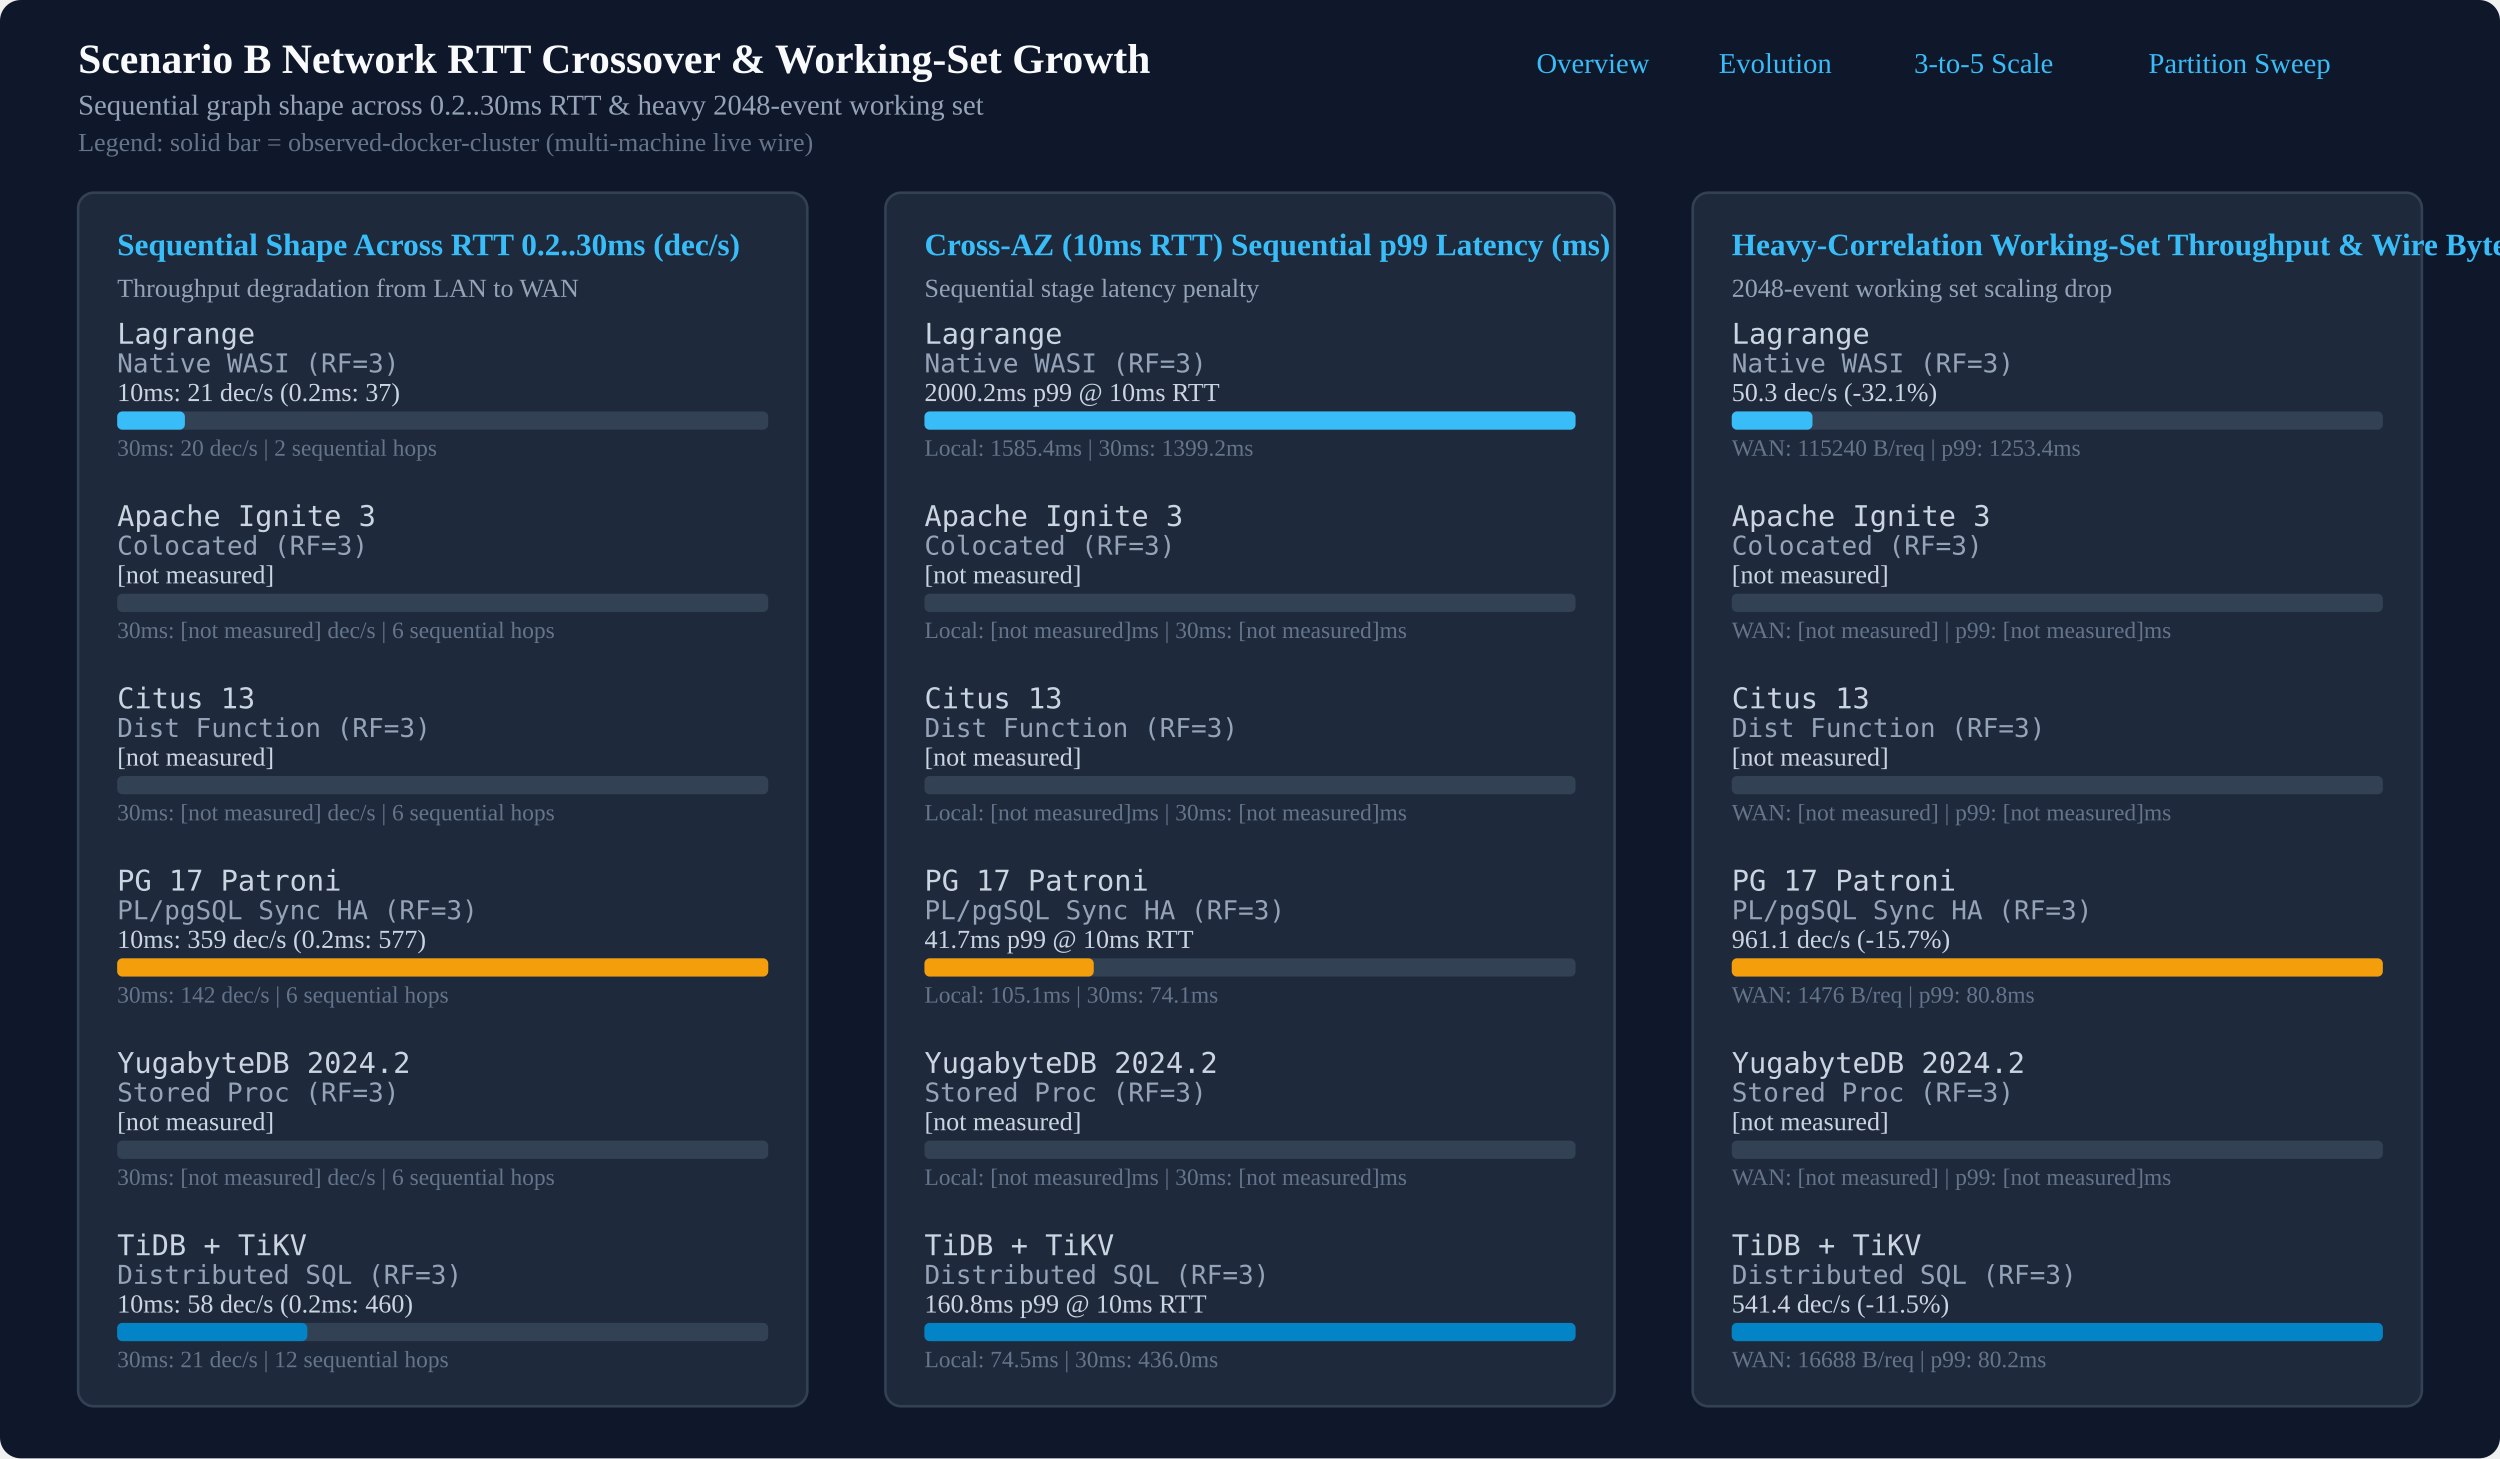
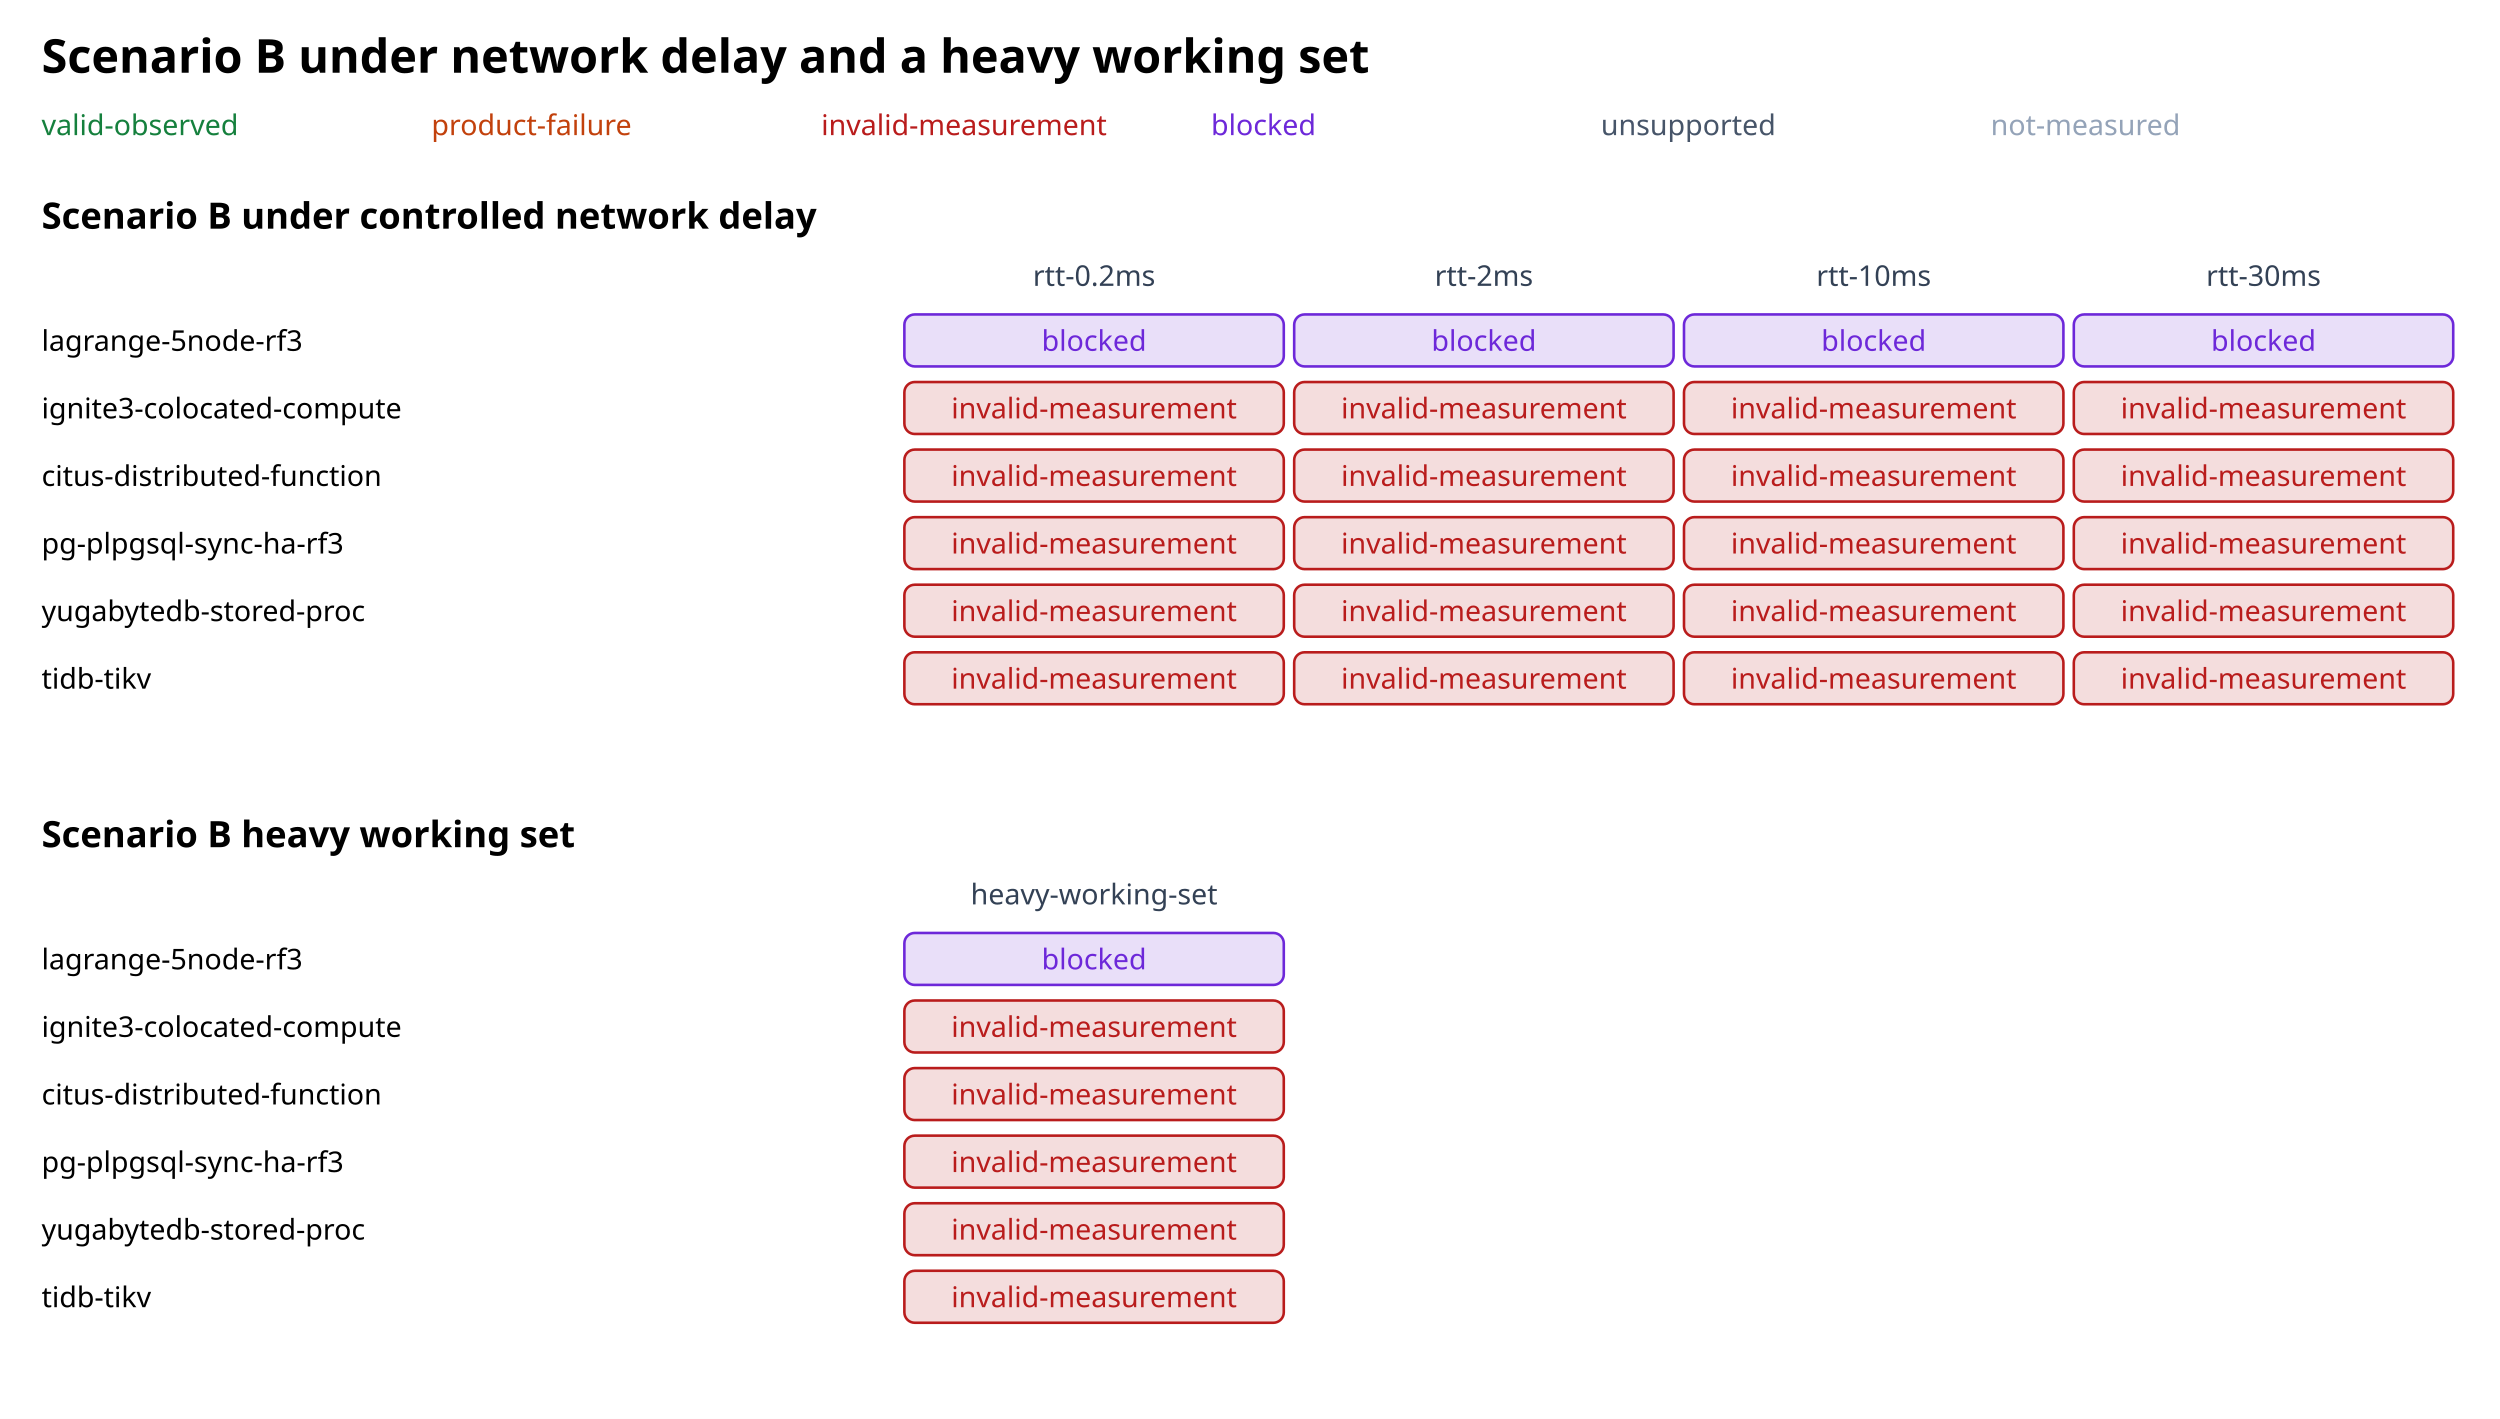
- <svg xmlns="http://www.w3.org/2000/svg" viewBox="0 0 960 560" width="960" height="560">
-   <rect width="960" height="560" fill="#0f172a" rx="8" />
-   <text x="30" y="28" fill="#f8fafc" font-size="16" font-weight="bold">Scenario B Network RTT Crossover &amp; Working-Set Growth</text>
-   <text x="30" y="44" fill="#94a3b8" font-size="11">Sequential graph shape across 0.2..30ms RTT &amp; heavy 2048-event working set</text>
-   <text x="30" y="58" fill="#64748b" font-size="10">Legend: solid bar = observed-docker-cluster (multi-machine live wire)</text>
-   <a href="README.md">
-     <text x="590" y="28" fill="#38bdf8" font-size="11">Overview</text>
-   </a>
-   <a href="lagrange-metrics-evolution.md">
-     <text x="660" y="28" fill="#38bdf8" font-size="11">Evolution</text>
-   </a>
-   <a href="scaleout-3to5-node-rf3-progress.md">
-     <text x="735" y="28" fill="#38bdf8" font-size="11">3-to-5 Scale</text>
-   </a>
-   <a href="partition-granularity-sweep-progress.md">
-     <text x="825" y="28" fill="#38bdf8" font-size="11">Partition Sweep</text>
-   </a>
-   <rect x="30" y="74" width="280" height="466" fill="#1e293b" rx="6" stroke="#334155" />
-   <text x="45" y="98" fill="#38bdf8" font-size="12" font-weight="bold">Sequential Shape Across RTT 0.2..30ms (dec/s)</text>
-   <text x="45" y="114" fill="#94a3b8" font-size="10">Throughput degradation from LAN to WAN</text>
-   <rect x="340" y="74" width="280" height="466" fill="#1e293b" rx="6" stroke="#334155" />
-   <text x="355" y="98" fill="#38bdf8" font-size="12" font-weight="bold">Cross-AZ (10ms RTT) Sequential p99 Latency (ms)</text>
-   <text x="355" y="114" fill="#94a3b8" font-size="10">Sequential stage latency penalty</text>
-   <rect x="650" y="74" width="280" height="466" fill="#1e293b" rx="6" stroke="#334155" />
-   <text x="665" y="98" fill="#38bdf8" font-size="12" font-weight="bold">Heavy-Correlation Working-Set Throughput &amp; Wire Bytes</text>
-   <text x="665" y="114" fill="#94a3b8" font-size="10">2048-event working set scaling drop</text>
-   <text x="45" y="132" fill="#cbd5e1" font-size="11" font-family="monospace">Lagrange</text>
-   <text x="45" y="143" fill="#94a3b8" font-size="10" font-family="monospace">Native WASI (RF=3)</text>
-   <text x="45" y="154" fill="#cbd5e1" font-size="10">10ms: 21 dec/s (0.2ms: 37)</text>
-   <rect x="45" y="158" width="250" height="7" fill="#334155" rx="2" />
-   <rect x="45" y="158" width="26" height="7" fill="#38bdf8" rx="2" />
-   <text x="45" y="175" fill="#64748b" font-size="9">30ms: 20 dec/s | 2 sequential hops</text>
-   <text x="45" y="202" fill="#cbd5e1" font-size="11" font-family="monospace">Apache Ignite 3</text>
-   <text x="45" y="213" fill="#94a3b8" font-size="10" font-family="monospace">Colocated (RF=3)</text>
-   <text x="45" y="224" fill="#cbd5e1" font-size="10">[not measured]</text>
-   <rect x="45" y="228" width="250" height="7" fill="#334155" rx="2" />
-   <text x="45" y="245" fill="#64748b" font-size="9">30ms: [not measured] dec/s | 6 sequential hops</text>
-   <text x="45" y="272" fill="#cbd5e1" font-size="11" font-family="monospace">Citus 13</text>
-   <text x="45" y="283" fill="#94a3b8" font-size="10" font-family="monospace">Dist Function (RF=3)</text>
-   <text x="45" y="294" fill="#cbd5e1" font-size="10">[not measured]</text>
-   <rect x="45" y="298" width="250" height="7" fill="#334155" rx="2" />
-   <text x="45" y="315" fill="#64748b" font-size="9">30ms: [not measured] dec/s | 6 sequential hops</text>
-   <text x="45" y="342" fill="#cbd5e1" font-size="11" font-family="monospace">PG 17 Patroni</text>
-   <text x="45" y="353" fill="#94a3b8" font-size="10" font-family="monospace">PL/pgSQL Sync HA (RF=3)</text>
-   <text x="45" y="364" fill="#cbd5e1" font-size="10">10ms: 359 dec/s (0.2ms: 577)</text>
-   <rect x="45" y="368" width="250" height="7" fill="#334155" rx="2" />
-   <rect x="45" y="368" width="250" height="7" fill="#f59e0b" rx="2" />
-   <text x="45" y="385" fill="#64748b" font-size="9">30ms: 142 dec/s | 6 sequential hops</text>
-   <text x="45" y="412" fill="#cbd5e1" font-size="11" font-family="monospace">YugabyteDB 2024.2</text>
-   <text x="45" y="423" fill="#94a3b8" font-size="10" font-family="monospace">Stored Proc (RF=3)</text>
-   <text x="45" y="434" fill="#cbd5e1" font-size="10">[not measured]</text>
-   <rect x="45" y="438" width="250" height="7" fill="#334155" rx="2" />
-   <text x="45" y="455" fill="#64748b" font-size="9">30ms: [not measured] dec/s | 6 sequential hops</text>
-   <text x="45" y="482" fill="#cbd5e1" font-size="11" font-family="monospace">TiDB + TiKV</text>
-   <text x="45" y="493" fill="#94a3b8" font-size="10" font-family="monospace">Distributed SQL (RF=3)</text>
-   <text x="45" y="504" fill="#cbd5e1" font-size="10">10ms: 58 dec/s (0.2ms: 460)</text>
-   <rect x="45" y="508" width="250" height="7" fill="#334155" rx="2" />
-   <rect x="45" y="508" width="73" height="7" fill="#0284c7" rx="2" />
-   <text x="45" y="525" fill="#64748b" font-size="9">30ms: 21 dec/s | 12 sequential hops</text>
-   <text x="355" y="132" fill="#cbd5e1" font-size="11" font-family="monospace">Lagrange</text>
-   <text x="355" y="143" fill="#94a3b8" font-size="10" font-family="monospace">Native WASI (RF=3)</text>
-   <text x="355" y="154" fill="#cbd5e1" font-size="10">2000.2ms p99 @ 10ms RTT</text>
-   <rect x="355" y="158" width="250" height="7" fill="#334155" rx="2" />
-   <rect x="355" y="158" width="250" height="7" fill="#38bdf8" rx="2" />
-   <text x="355" y="175" fill="#64748b" font-size="9">Local: 1585.4ms | 30ms: 1399.2ms</text>
-   <text x="355" y="202" fill="#cbd5e1" font-size="11" font-family="monospace">Apache Ignite 3</text>
-   <text x="355" y="213" fill="#94a3b8" font-size="10" font-family="monospace">Colocated (RF=3)</text>
-   <text x="355" y="224" fill="#cbd5e1" font-size="10">[not measured]</text>
-   <rect x="355" y="228" width="250" height="7" fill="#334155" rx="2" />
-   <text x="355" y="245" fill="#64748b" font-size="9">Local: [not measured]ms | 30ms: [not measured]ms</text>
-   <text x="355" y="272" fill="#cbd5e1" font-size="11" font-family="monospace">Citus 13</text>
-   <text x="355" y="283" fill="#94a3b8" font-size="10" font-family="monospace">Dist Function (RF=3)</text>
-   <text x="355" y="294" fill="#cbd5e1" font-size="10">[not measured]</text>
-   <rect x="355" y="298" width="250" height="7" fill="#334155" rx="2" />
-   <text x="355" y="315" fill="#64748b" font-size="9">Local: [not measured]ms | 30ms: [not measured]ms</text>
-   <text x="355" y="342" fill="#cbd5e1" font-size="11" font-family="monospace">PG 17 Patroni</text>
-   <text x="355" y="353" fill="#94a3b8" font-size="10" font-family="monospace">PL/pgSQL Sync HA (RF=3)</text>
-   <text x="355" y="364" fill="#cbd5e1" font-size="10">41.7ms p99 @ 10ms RTT</text>
-   <rect x="355" y="368" width="250" height="7" fill="#334155" rx="2" />
-   <rect x="355" y="368" width="65" height="7" fill="#f59e0b" rx="2" />
-   <text x="355" y="385" fill="#64748b" font-size="9">Local: 105.1ms | 30ms: 74.1ms</text>
-   <text x="355" y="412" fill="#cbd5e1" font-size="11" font-family="monospace">YugabyteDB 2024.2</text>
-   <text x="355" y="423" fill="#94a3b8" font-size="10" font-family="monospace">Stored Proc (RF=3)</text>
-   <text x="355" y="434" fill="#cbd5e1" font-size="10">[not measured]</text>
-   <rect x="355" y="438" width="250" height="7" fill="#334155" rx="2" />
-   <text x="355" y="455" fill="#64748b" font-size="9">Local: [not measured]ms | 30ms: [not measured]ms</text>
-   <text x="355" y="482" fill="#cbd5e1" font-size="11" font-family="monospace">TiDB + TiKV</text>
-   <text x="355" y="493" fill="#94a3b8" font-size="10" font-family="monospace">Distributed SQL (RF=3)</text>
-   <text x="355" y="504" fill="#cbd5e1" font-size="10">160.8ms p99 @ 10ms RTT</text>
-   <rect x="355" y="508" width="250" height="7" fill="#334155" rx="2" />
-   <rect x="355" y="508" width="250" height="7" fill="#0284c7" rx="2" />
-   <text x="355" y="525" fill="#64748b" font-size="9">Local: 74.5ms | 30ms: 436.0ms</text>
-   <text x="665" y="132" fill="#cbd5e1" font-size="11" font-family="monospace">Lagrange</text>
-   <text x="665" y="143" fill="#94a3b8" font-size="10" font-family="monospace">Native WASI (RF=3)</text>
-   <text x="665" y="154" fill="#cbd5e1" font-size="10">50.3 dec/s (-32.1%)</text>
-   <rect x="665" y="158" width="250" height="7" fill="#334155" rx="2" />
-   <rect x="665" y="158" width="31" height="7" fill="#38bdf8" rx="2" />
-   <text x="665" y="175" fill="#64748b" font-size="9">WAN: 115240 B/req | p99: 1253.4ms</text>
-   <text x="665" y="202" fill="#cbd5e1" font-size="11" font-family="monospace">Apache Ignite 3</text>
-   <text x="665" y="213" fill="#94a3b8" font-size="10" font-family="monospace">Colocated (RF=3)</text>
-   <text x="665" y="224" fill="#cbd5e1" font-size="10">[not measured]</text>
-   <rect x="665" y="228" width="250" height="7" fill="#334155" rx="2" />
-   <text x="665" y="245" fill="#64748b" font-size="9">WAN: [not measured] | p99: [not measured]ms</text>
-   <text x="665" y="272" fill="#cbd5e1" font-size="11" font-family="monospace">Citus 13</text>
-   <text x="665" y="283" fill="#94a3b8" font-size="10" font-family="monospace">Dist Function (RF=3)</text>
-   <text x="665" y="294" fill="#cbd5e1" font-size="10">[not measured]</text>
-   <rect x="665" y="298" width="250" height="7" fill="#334155" rx="2" />
-   <text x="665" y="315" fill="#64748b" font-size="9">WAN: [not measured] | p99: [not measured]ms</text>
-   <text x="665" y="342" fill="#cbd5e1" font-size="11" font-family="monospace">PG 17 Patroni</text>
-   <text x="665" y="353" fill="#94a3b8" font-size="10" font-family="monospace">PL/pgSQL Sync HA (RF=3)</text>
-   <text x="665" y="364" fill="#cbd5e1" font-size="10">961.1 dec/s (-15.7%)</text>
-   <rect x="665" y="368" width="250" height="7" fill="#334155" rx="2" />
-   <rect x="665" y="368" width="250" height="7" fill="#f59e0b" rx="2" />
-   <text x="665" y="385" fill="#64748b" font-size="9">WAN: 1476 B/req | p99: 80.8ms</text>
-   <text x="665" y="412" fill="#cbd5e1" font-size="11" font-family="monospace">YugabyteDB 2024.2</text>
-   <text x="665" y="423" fill="#94a3b8" font-size="10" font-family="monospace">Stored Proc (RF=3)</text>
-   <text x="665" y="434" fill="#cbd5e1" font-size="10">[not measured]</text>
-   <rect x="665" y="438" width="250" height="7" fill="#334155" rx="2" />
-   <text x="665" y="455" fill="#64748b" font-size="9">WAN: [not measured] | p99: [not measured]ms</text>
-   <text x="665" y="482" fill="#cbd5e1" font-size="11" font-family="monospace">TiDB + TiKV</text>
-   <text x="665" y="493" fill="#94a3b8" font-size="10" font-family="monospace">Distributed SQL (RF=3)</text>
-   <text x="665" y="504" fill="#cbd5e1" font-size="10">541.4 dec/s (-11.5%)</text>
-   <rect x="665" y="508" width="250" height="7" fill="#334155" rx="2" />
-   <rect x="665" y="508" width="250" height="7" fill="#0284c7" rx="2" />
-   <text x="665" y="525" fill="#64748b" font-size="9">WAN: 16688 B/req | p99: 80.2ms</text>
+ <svg xmlns="http://www.w3.org/2000/svg" width="962" height="546" viewBox="0 0 962 546" font-family="sans-serif">
+   <rect width="100%" height="100%" fill="#ffffff" />
+   <text x="16" y="28" font-size="18" font-weight="700">Scenario B under network delay and a heavy working set</text>
+   <text x="16" y="52" font-size="11" fill="#15803d">valid-observed</text>
+   <text x="166" y="52" font-size="11" fill="#c2410c">product-failure</text>
+   <text x="316" y="52" font-size="11" fill="#b91c1c">invalid-measurement</text>
+   <text x="466" y="52" font-size="11" fill="#6d28d9">blocked</text>
+   <text x="616" y="52" font-size="11" fill="#475569">unsupported</text>
+   <text x="766" y="52" font-size="11" fill="#94a3b8">not-measured</text>
+   <text x="16" y="88" font-size="14" font-weight="600">Scenario B under controlled network delay</text>
+   <text x="421" y="110" text-anchor="middle" font-size="11" fill="#334155">rtt-0.2ms</text>
+   <text x="571" y="110" text-anchor="middle" font-size="11" fill="#334155">rtt-2ms</text>
+   <text x="721" y="110" text-anchor="middle" font-size="11" fill="#334155">rtt-10ms</text>
+   <text x="871" y="110" text-anchor="middle" font-size="11" fill="#334155">rtt-30ms</text>
+   <text x="16" y="135" font-size="11">lagrange-5node-rf3</text>
+   <g>
+     <rect x="348" y="121" width="146" height="20" rx="4" fill="#6d28d9" fill-opacity="0.15" stroke="#6d28d9" />
+     <text x="421" y="135" text-anchor="middle" font-size="11" fill="#6d28d9">blocked</text>
+   </g>
+   <g>
+     <rect x="498" y="121" width="146" height="20" rx="4" fill="#6d28d9" fill-opacity="0.15" stroke="#6d28d9" />
+     <text x="571" y="135" text-anchor="middle" font-size="11" fill="#6d28d9">blocked</text>
+   </g>
+   <g>
+     <rect x="648" y="121" width="146" height="20" rx="4" fill="#6d28d9" fill-opacity="0.15" stroke="#6d28d9" />
+     <text x="721" y="135" text-anchor="middle" font-size="11" fill="#6d28d9">blocked</text>
+   </g>
+   <g>
+     <rect x="798" y="121" width="146" height="20" rx="4" fill="#6d28d9" fill-opacity="0.15" stroke="#6d28d9" />
+     <text x="871" y="135" text-anchor="middle" font-size="11" fill="#6d28d9">blocked</text>
+   </g>
+   <text x="16" y="161" font-size="11">ignite3-colocated-compute</text>
+   <g>
+     <rect x="348" y="147" width="146" height="20" rx="4" fill="#b91c1c" fill-opacity="0.15" stroke="#b91c1c" />
+     <text x="421" y="161" text-anchor="middle" font-size="11" fill="#b91c1c">invalid-measurement</text>
+   </g>
+   <g>
+     <rect x="498" y="147" width="146" height="20" rx="4" fill="#b91c1c" fill-opacity="0.15" stroke="#b91c1c" />
+     <text x="571" y="161" text-anchor="middle" font-size="11" fill="#b91c1c">invalid-measurement</text>
+   </g>
+   <g>
+     <rect x="648" y="147" width="146" height="20" rx="4" fill="#b91c1c" fill-opacity="0.15" stroke="#b91c1c" />
+     <text x="721" y="161" text-anchor="middle" font-size="11" fill="#b91c1c">invalid-measurement</text>
+   </g>
+   <g>
+     <rect x="798" y="147" width="146" height="20" rx="4" fill="#b91c1c" fill-opacity="0.15" stroke="#b91c1c" />
+     <text x="871" y="161" text-anchor="middle" font-size="11" fill="#b91c1c">invalid-measurement</text>
+   </g>
+   <text x="16" y="187" font-size="11">citus-distributed-function</text>
+   <g>
+     <rect x="348" y="173" width="146" height="20" rx="4" fill="#b91c1c" fill-opacity="0.15" stroke="#b91c1c" />
+     <text x="421" y="187" text-anchor="middle" font-size="11" fill="#b91c1c">invalid-measurement</text>
+   </g>
+   <g>
+     <rect x="498" y="173" width="146" height="20" rx="4" fill="#b91c1c" fill-opacity="0.15" stroke="#b91c1c" />
+     <text x="571" y="187" text-anchor="middle" font-size="11" fill="#b91c1c">invalid-measurement</text>
+   </g>
+   <g>
+     <rect x="648" y="173" width="146" height="20" rx="4" fill="#b91c1c" fill-opacity="0.15" stroke="#b91c1c" />
+     <text x="721" y="187" text-anchor="middle" font-size="11" fill="#b91c1c">invalid-measurement</text>
+   </g>
+   <g>
+     <rect x="798" y="173" width="146" height="20" rx="4" fill="#b91c1c" fill-opacity="0.15" stroke="#b91c1c" />
+     <text x="871" y="187" text-anchor="middle" font-size="11" fill="#b91c1c">invalid-measurement</text>
+   </g>
+   <text x="16" y="213" font-size="11">pg-plpgsql-sync-ha-rf3</text>
+   <g>
+     <rect x="348" y="199" width="146" height="20" rx="4" fill="#b91c1c" fill-opacity="0.15" stroke="#b91c1c" />
+     <text x="421" y="213" text-anchor="middle" font-size="11" fill="#b91c1c">invalid-measurement</text>
+   </g>
+   <g>
+     <rect x="498" y="199" width="146" height="20" rx="4" fill="#b91c1c" fill-opacity="0.15" stroke="#b91c1c" />
+     <text x="571" y="213" text-anchor="middle" font-size="11" fill="#b91c1c">invalid-measurement</text>
+   </g>
+   <g>
+     <rect x="648" y="199" width="146" height="20" rx="4" fill="#b91c1c" fill-opacity="0.15" stroke="#b91c1c" />
+     <text x="721" y="213" text-anchor="middle" font-size="11" fill="#b91c1c">invalid-measurement</text>
+   </g>
+   <g>
+     <rect x="798" y="199" width="146" height="20" rx="4" fill="#b91c1c" fill-opacity="0.15" stroke="#b91c1c" />
+     <text x="871" y="213" text-anchor="middle" font-size="11" fill="#b91c1c">invalid-measurement</text>
+   </g>
+   <text x="16" y="239" font-size="11">yugabytedb-stored-proc</text>
+   <g>
+     <rect x="348" y="225" width="146" height="20" rx="4" fill="#b91c1c" fill-opacity="0.15" stroke="#b91c1c" />
+     <text x="421" y="239" text-anchor="middle" font-size="11" fill="#b91c1c">invalid-measurement</text>
+   </g>
+   <g>
+     <rect x="498" y="225" width="146" height="20" rx="4" fill="#b91c1c" fill-opacity="0.15" stroke="#b91c1c" />
+     <text x="571" y="239" text-anchor="middle" font-size="11" fill="#b91c1c">invalid-measurement</text>
+   </g>
+   <g>
+     <rect x="648" y="225" width="146" height="20" rx="4" fill="#b91c1c" fill-opacity="0.15" stroke="#b91c1c" />
+     <text x="721" y="239" text-anchor="middle" font-size="11" fill="#b91c1c">invalid-measurement</text>
+   </g>
+   <g>
+     <rect x="798" y="225" width="146" height="20" rx="4" fill="#b91c1c" fill-opacity="0.15" stroke="#b91c1c" />
+     <text x="871" y="239" text-anchor="middle" font-size="11" fill="#b91c1c">invalid-measurement</text>
+   </g>
+   <text x="16" y="265" font-size="11">tidb-tikv</text>
+   <g>
+     <rect x="348" y="251" width="146" height="20" rx="4" fill="#b91c1c" fill-opacity="0.15" stroke="#b91c1c" />
+     <text x="421" y="265" text-anchor="middle" font-size="11" fill="#b91c1c">invalid-measurement</text>
+   </g>
+   <g>
+     <rect x="498" y="251" width="146" height="20" rx="4" fill="#b91c1c" fill-opacity="0.15" stroke="#b91c1c" />
+     <text x="571" y="265" text-anchor="middle" font-size="11" fill="#b91c1c">invalid-measurement</text>
+   </g>
+   <g>
+     <rect x="648" y="251" width="146" height="20" rx="4" fill="#b91c1c" fill-opacity="0.15" stroke="#b91c1c" />
+     <text x="721" y="265" text-anchor="middle" font-size="11" fill="#b91c1c">invalid-measurement</text>
+   </g>
+   <g>
+     <rect x="798" y="251" width="146" height="20" rx="4" fill="#b91c1c" fill-opacity="0.15" stroke="#b91c1c" />
+     <text x="871" y="265" text-anchor="middle" font-size="11" fill="#b91c1c">invalid-measurement</text>
+   </g>
+   <text x="16" y="326" font-size="14" font-weight="600">Scenario B heavy working set</text>
+   <text x="421" y="348" text-anchor="middle" font-size="11" fill="#334155">heavy-working-set</text>
+   <text x="16" y="373" font-size="11">lagrange-5node-rf3</text>
+   <g>
+     <rect x="348" y="359" width="146" height="20" rx="4" fill="#6d28d9" fill-opacity="0.15" stroke="#6d28d9" />
+     <text x="421" y="373" text-anchor="middle" font-size="11" fill="#6d28d9">blocked</text>
+   </g>
+   <text x="16" y="399" font-size="11">ignite3-colocated-compute</text>
+   <g>
+     <rect x="348" y="385" width="146" height="20" rx="4" fill="#b91c1c" fill-opacity="0.15" stroke="#b91c1c" />
+     <text x="421" y="399" text-anchor="middle" font-size="11" fill="#b91c1c">invalid-measurement</text>
+   </g>
+   <text x="16" y="425" font-size="11">citus-distributed-function</text>
+   <g>
+     <rect x="348" y="411" width="146" height="20" rx="4" fill="#b91c1c" fill-opacity="0.15" stroke="#b91c1c" />
+     <text x="421" y="425" text-anchor="middle" font-size="11" fill="#b91c1c">invalid-measurement</text>
+   </g>
+   <text x="16" y="451" font-size="11">pg-plpgsql-sync-ha-rf3</text>
+   <g>
+     <rect x="348" y="437" width="146" height="20" rx="4" fill="#b91c1c" fill-opacity="0.15" stroke="#b91c1c" />
+     <text x="421" y="451" text-anchor="middle" font-size="11" fill="#b91c1c">invalid-measurement</text>
+   </g>
+   <text x="16" y="477" font-size="11">yugabytedb-stored-proc</text>
+   <g>
+     <rect x="348" y="463" width="146" height="20" rx="4" fill="#b91c1c" fill-opacity="0.15" stroke="#b91c1c" />
+     <text x="421" y="477" text-anchor="middle" font-size="11" fill="#b91c1c">invalid-measurement</text>
+   </g>
+   <text x="16" y="503" font-size="11">tidb-tikv</text>
+   <g>
+     <rect x="348" y="489" width="146" height="20" rx="4" fill="#b91c1c" fill-opacity="0.15" stroke="#b91c1c" />
+     <text x="421" y="503" text-anchor="middle" font-size="11" fill="#b91c1c">invalid-measurement</text>
+   </g>
</svg>
